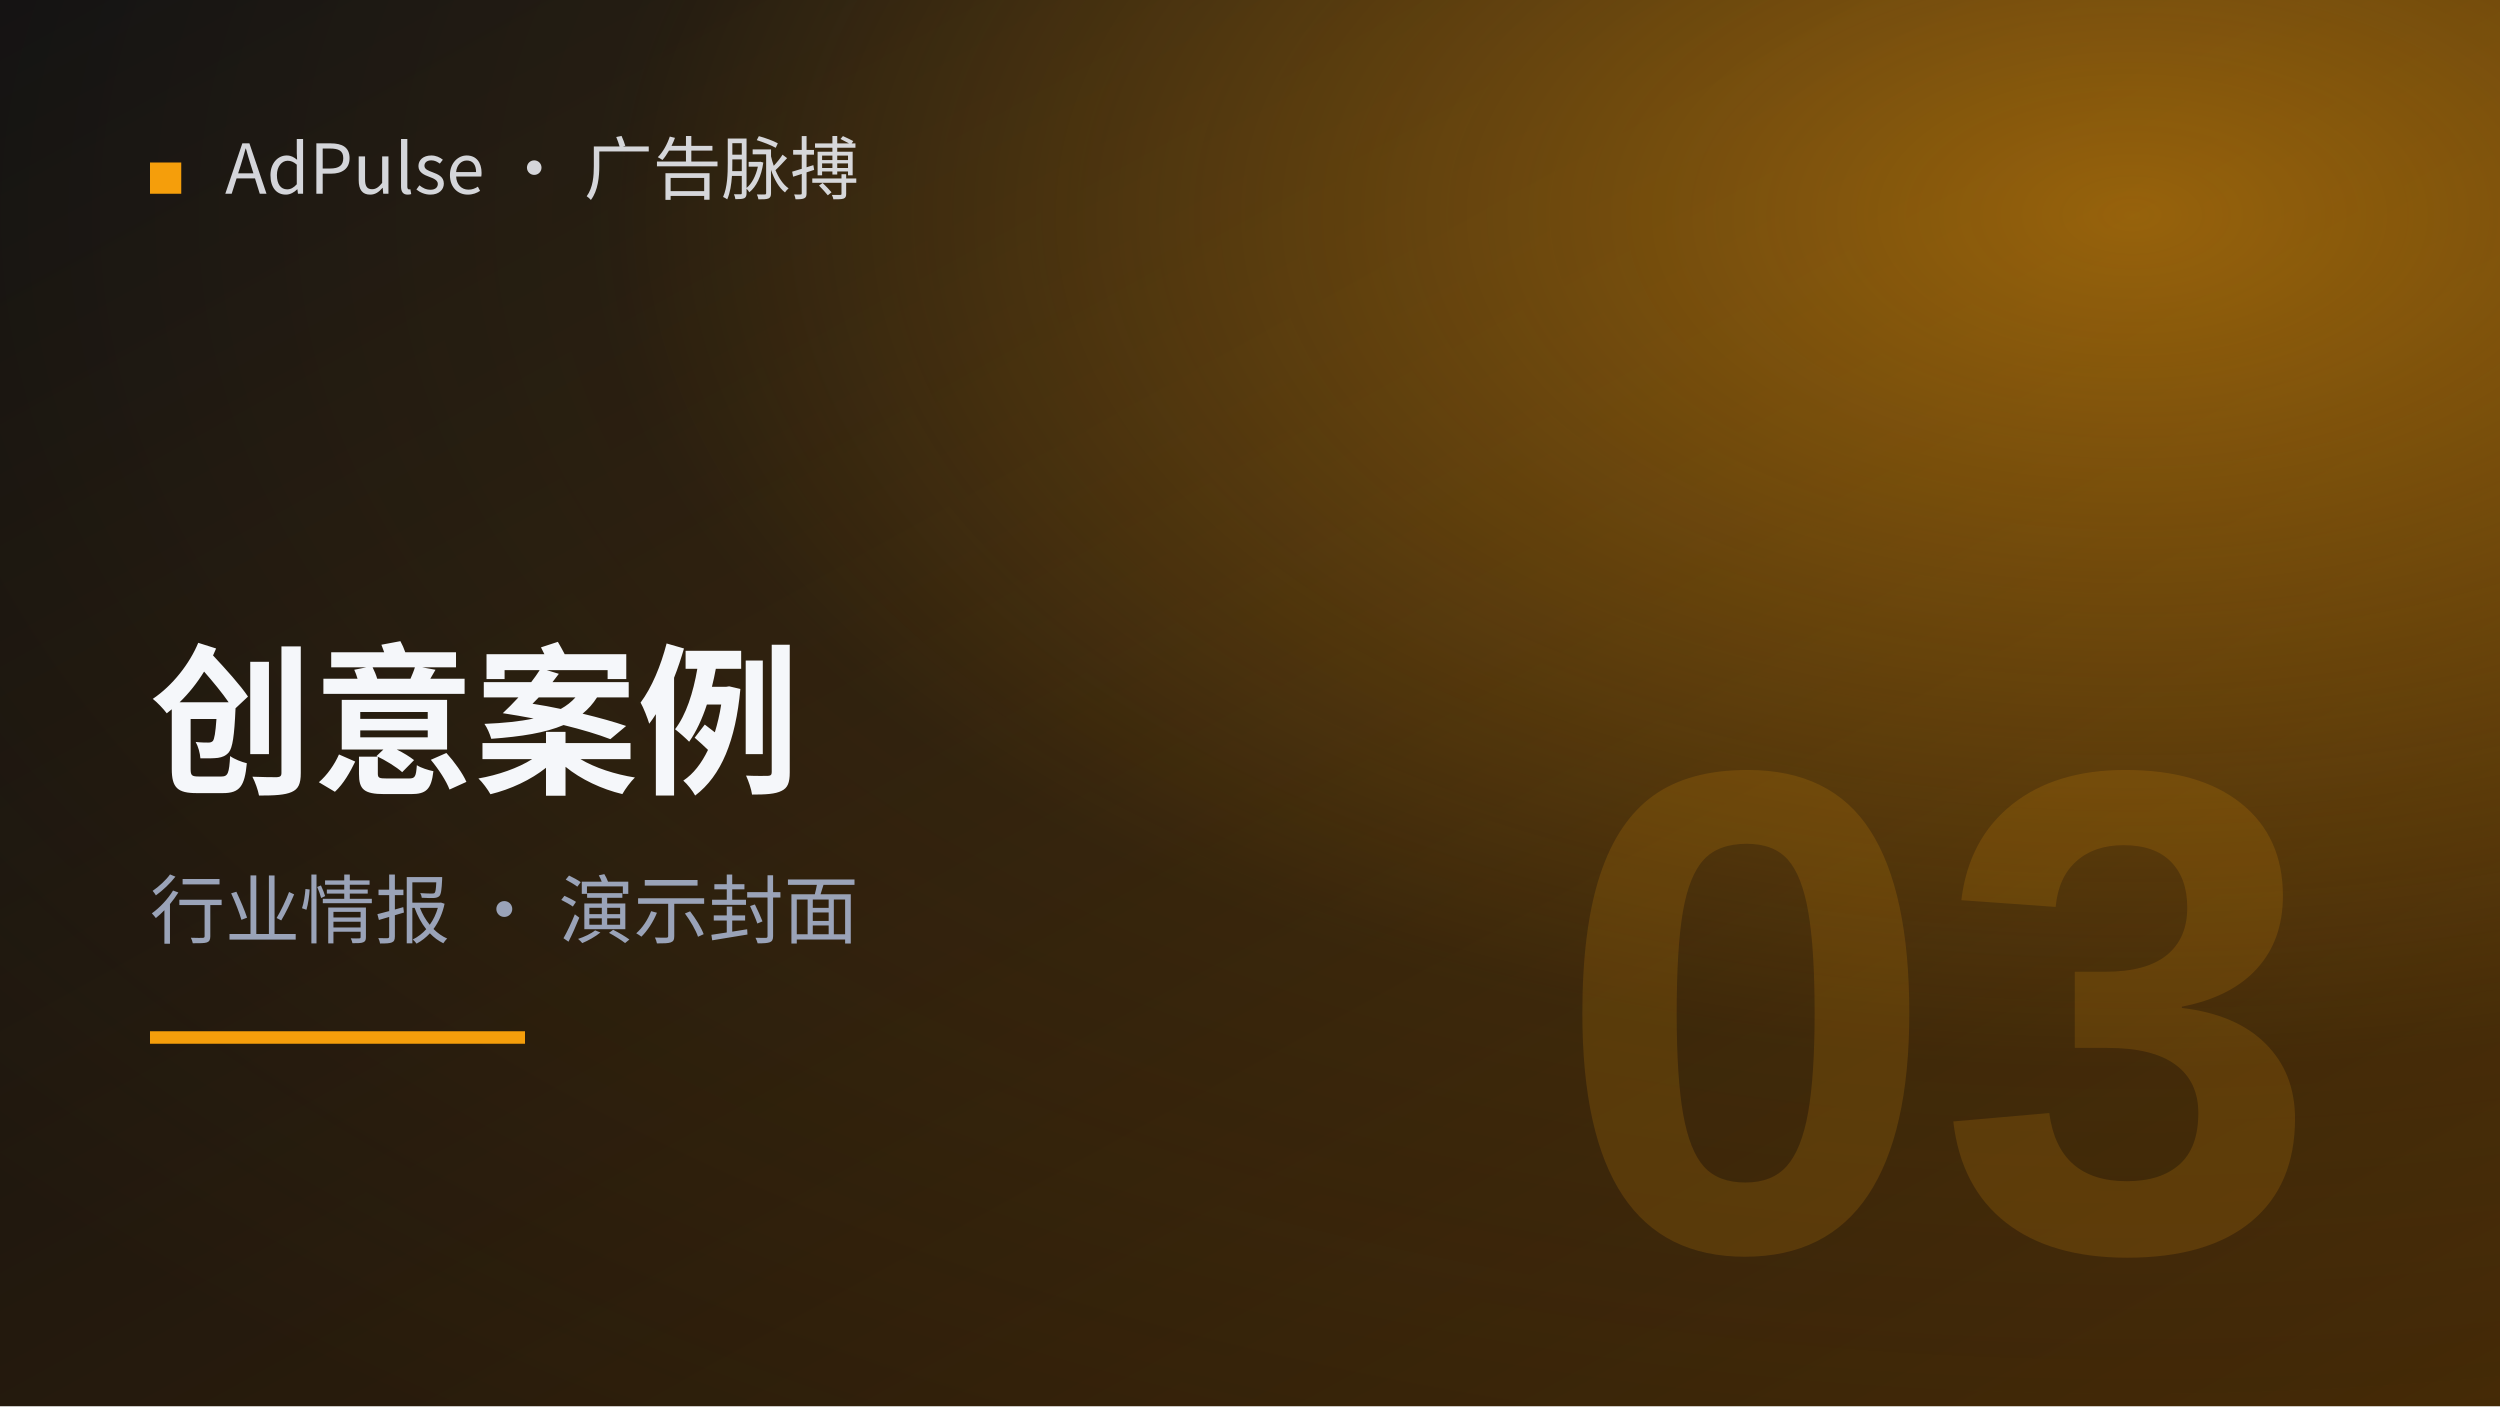
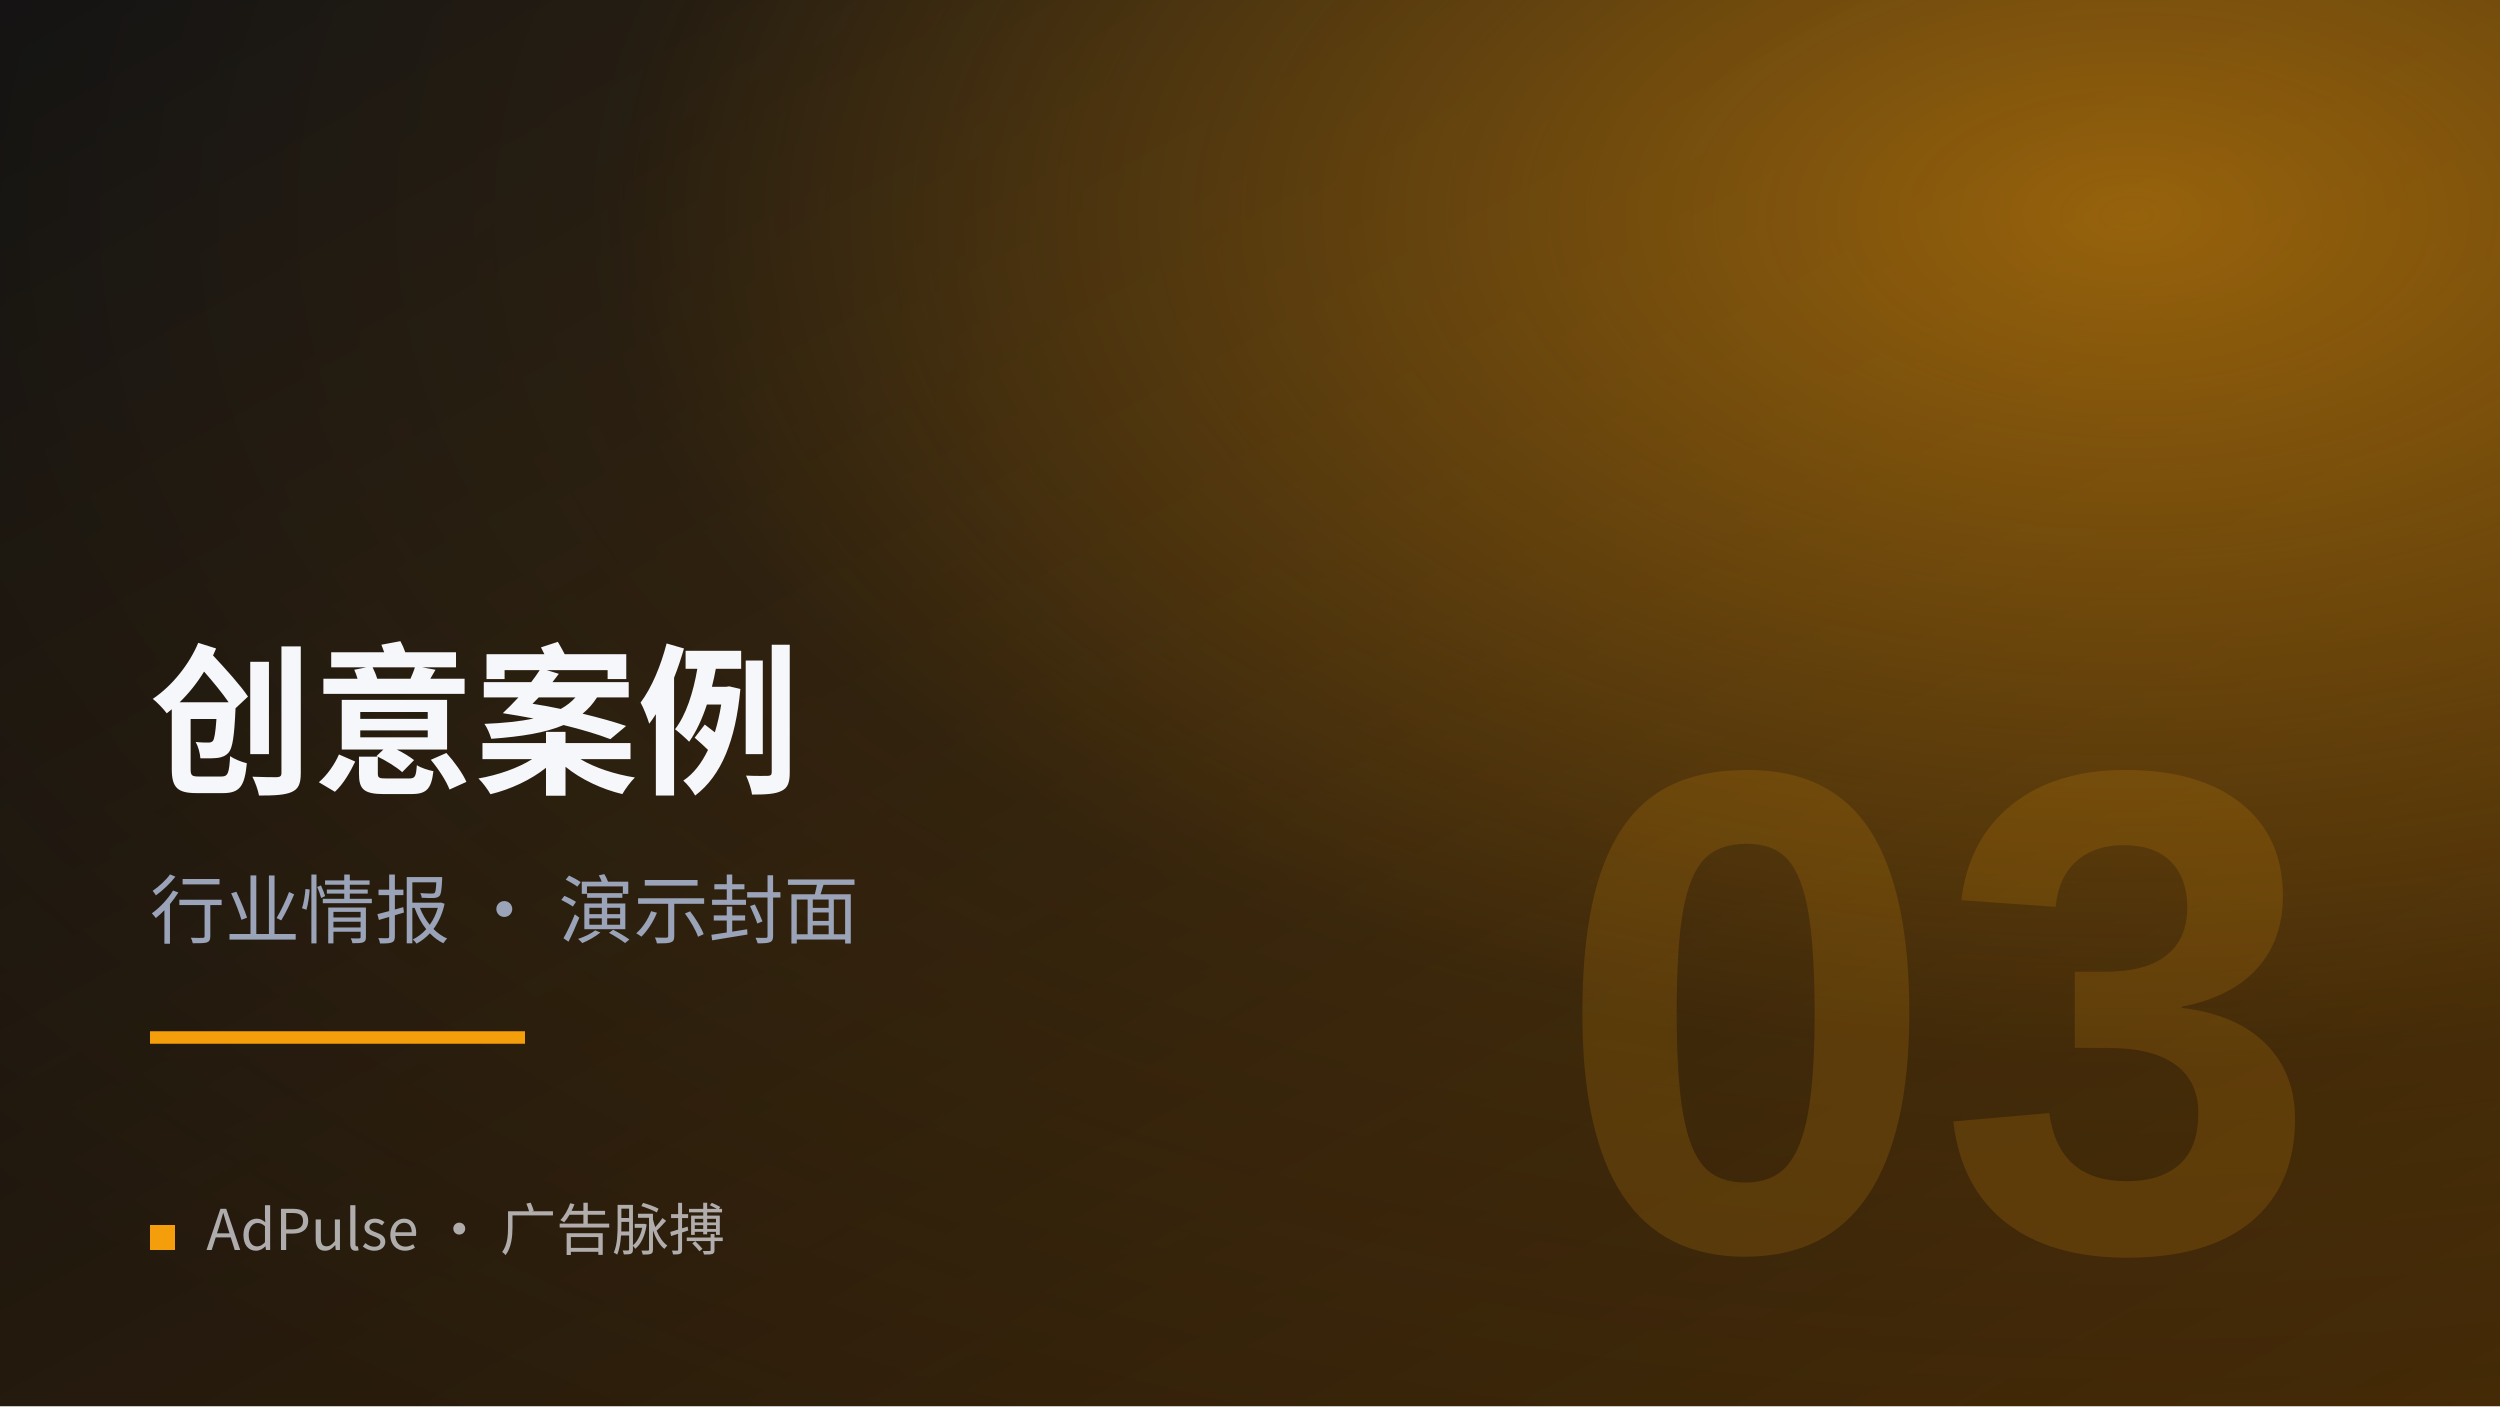
<svg xmlns="http://www.w3.org/2000/svg" width="800" height="450" viewBox="0 0 800 450">
  <defs>
    <linearGradient id="g" x1="0" y1="0" x2="1" y2="1">
      <stop offset="0" stop-color="#0B0E14" />
      <stop offset="1" stop-color="#3D2506" />
    </linearGradient>
    <radialGradient id="r" cx="0.85" cy="0.15" r="1.1">
      <stop offset="0" stop-color="#F59E0B" stop-opacity="0.55" />
      <stop offset="0.55" stop-color="#F59E0B" stop-opacity="0.08" />
      <stop offset="1" stop-color="#F59E0B" stop-opacity="0" />
    </radialGradient>
  </defs>
  <rect width="800" height="450" fill="url(#g)" />
  <rect width="800" height="450" fill="url(#r)" />
  <text x="620" y="400" font-family="Arial, sans-serif" font-size="220" font-weight="800" fill="#F59E0B" opacity="0.16" text-anchor="middle">03</text>
-   <rect x="48" y="52" width="10" height="10" fill="#F59E0B" />
-   <text x="72" y="62" font-family="'Noto Sans CJK SC','PingFang SC','Microsoft YaHei',sans-serif" font-size="22" fill="#E8EAF0" opacity="0.9">AdPulse · 广告脉搏</text>
  <text x="48" y="250" font-family="'Noto Sans CJK SC','PingFang SC','Microsoft YaHei',sans-serif" font-size="52" font-weight="700" fill="#F5F7FA">创意案例</text>
  <text x="48" y="300" font-family="'Noto Sans CJK SC','PingFang SC','Microsoft YaHei',sans-serif" font-size="24" fill="#9AA3B8">行业情报 · 演示封面</text>
  <rect x="48" y="330" width="120" height="4" fill="#F59E0B" />
+   <rect x="48" y="392" width="8" height="8" fill="#F59E0B" />
+   <text x="66" y="400" font-family="'Noto Sans CJK SC','PingFang SC','Microsoft YaHei',sans-serif" font-size="18" fill="#E8EAF0" opacity="0.7">AdPulse · 广告脉搏</text>
</svg>
